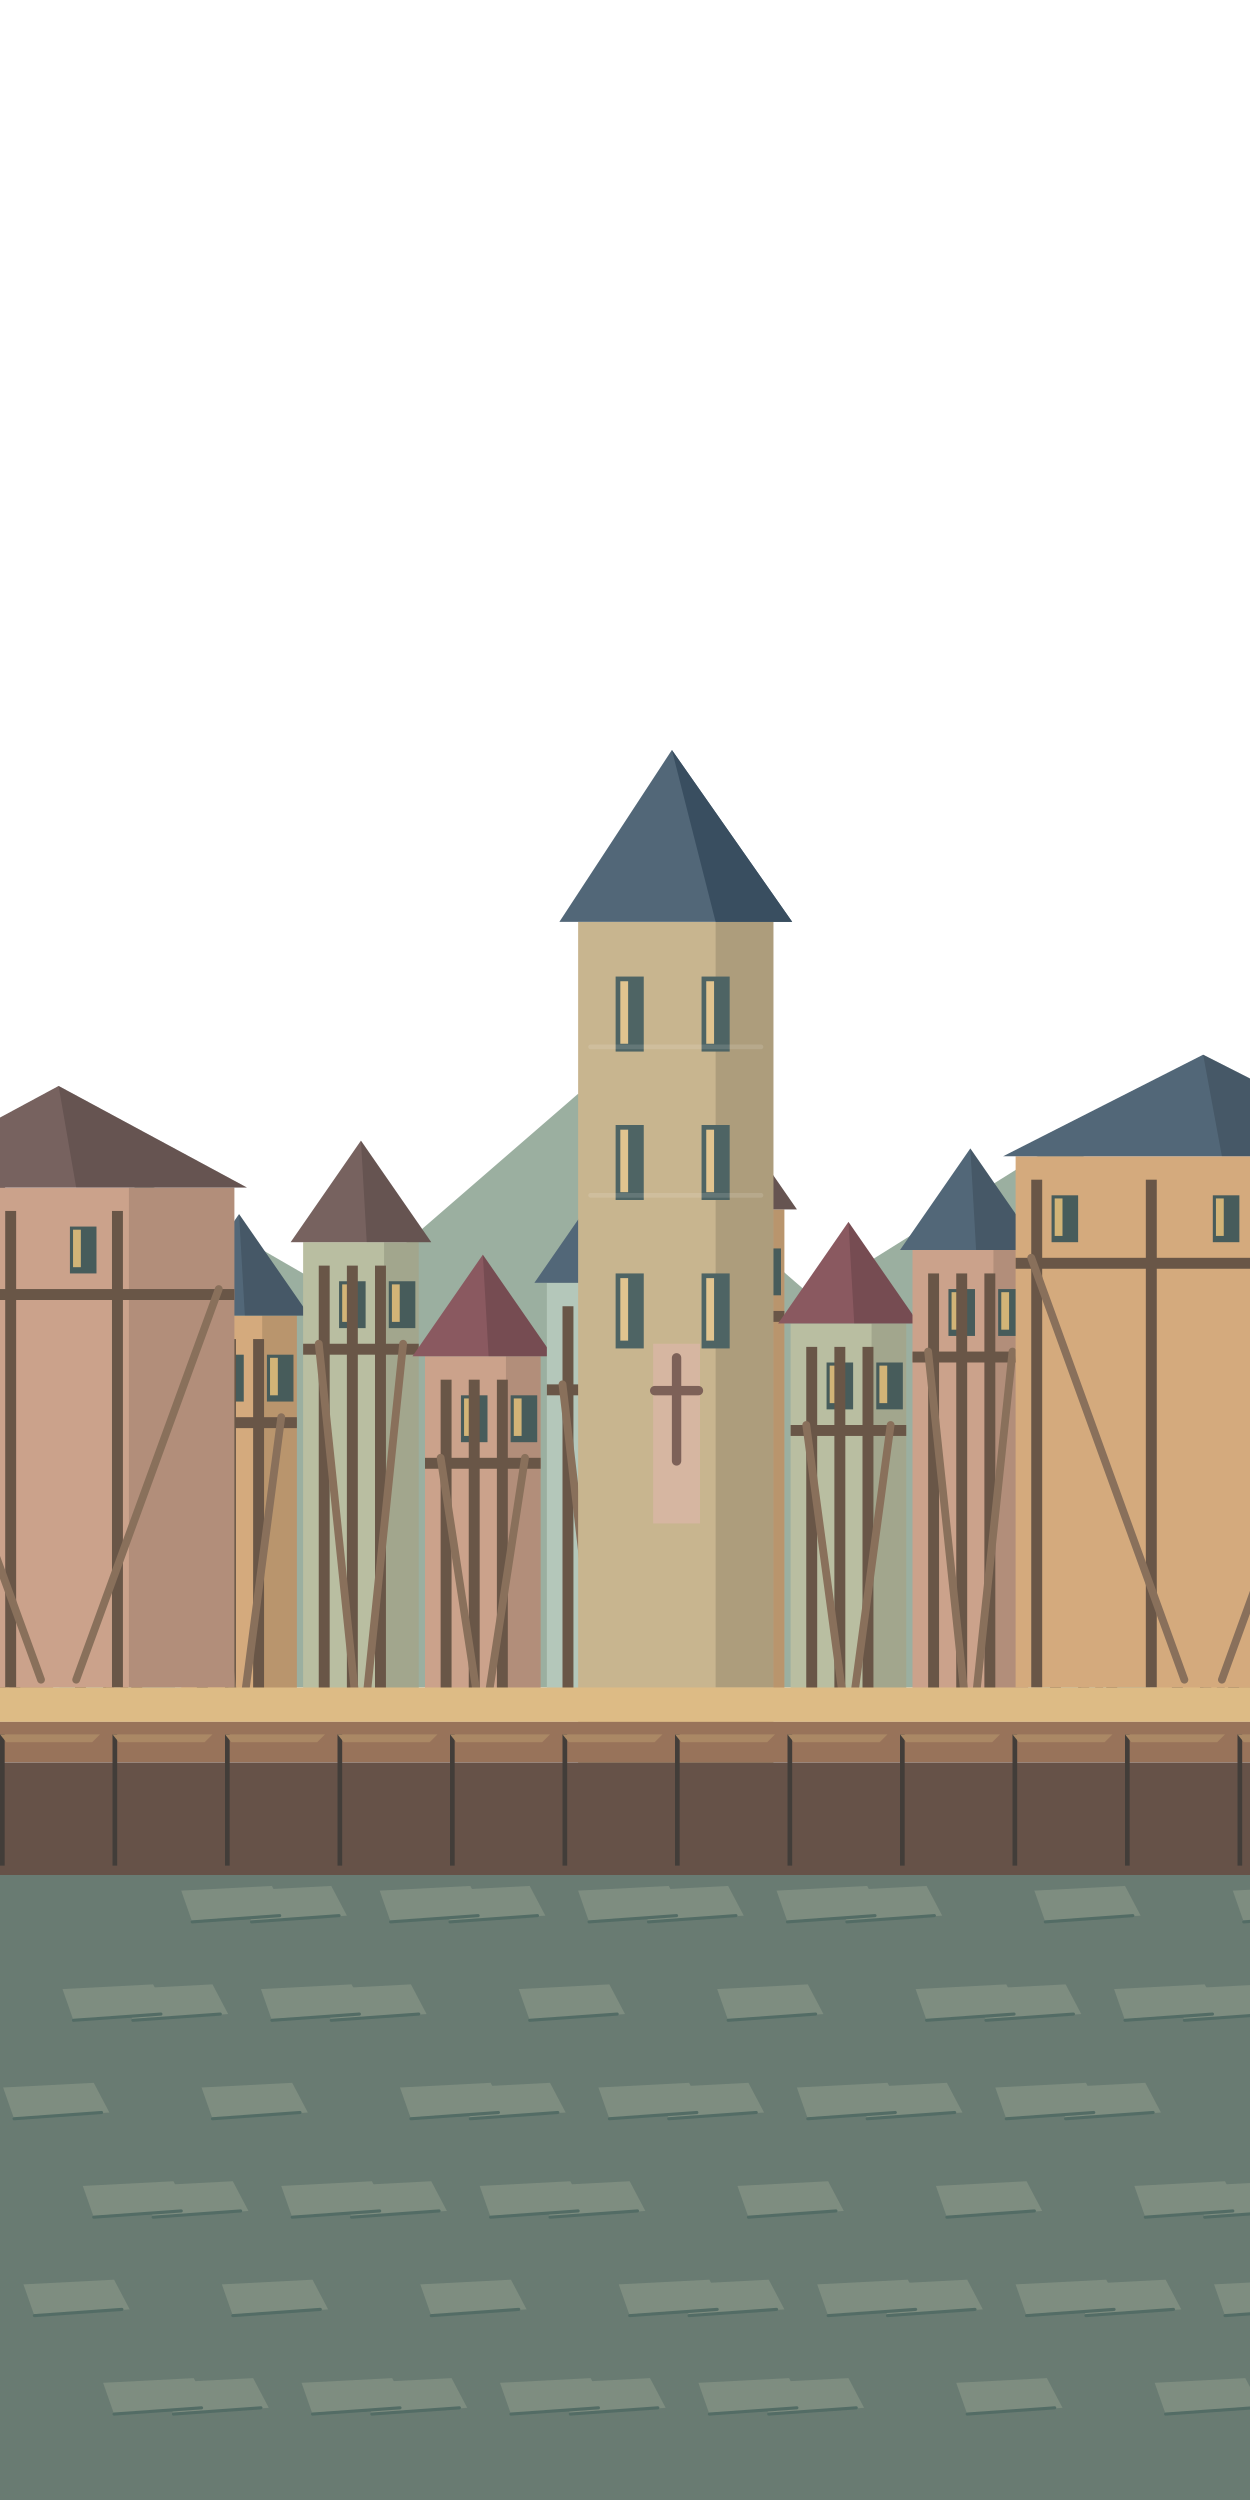
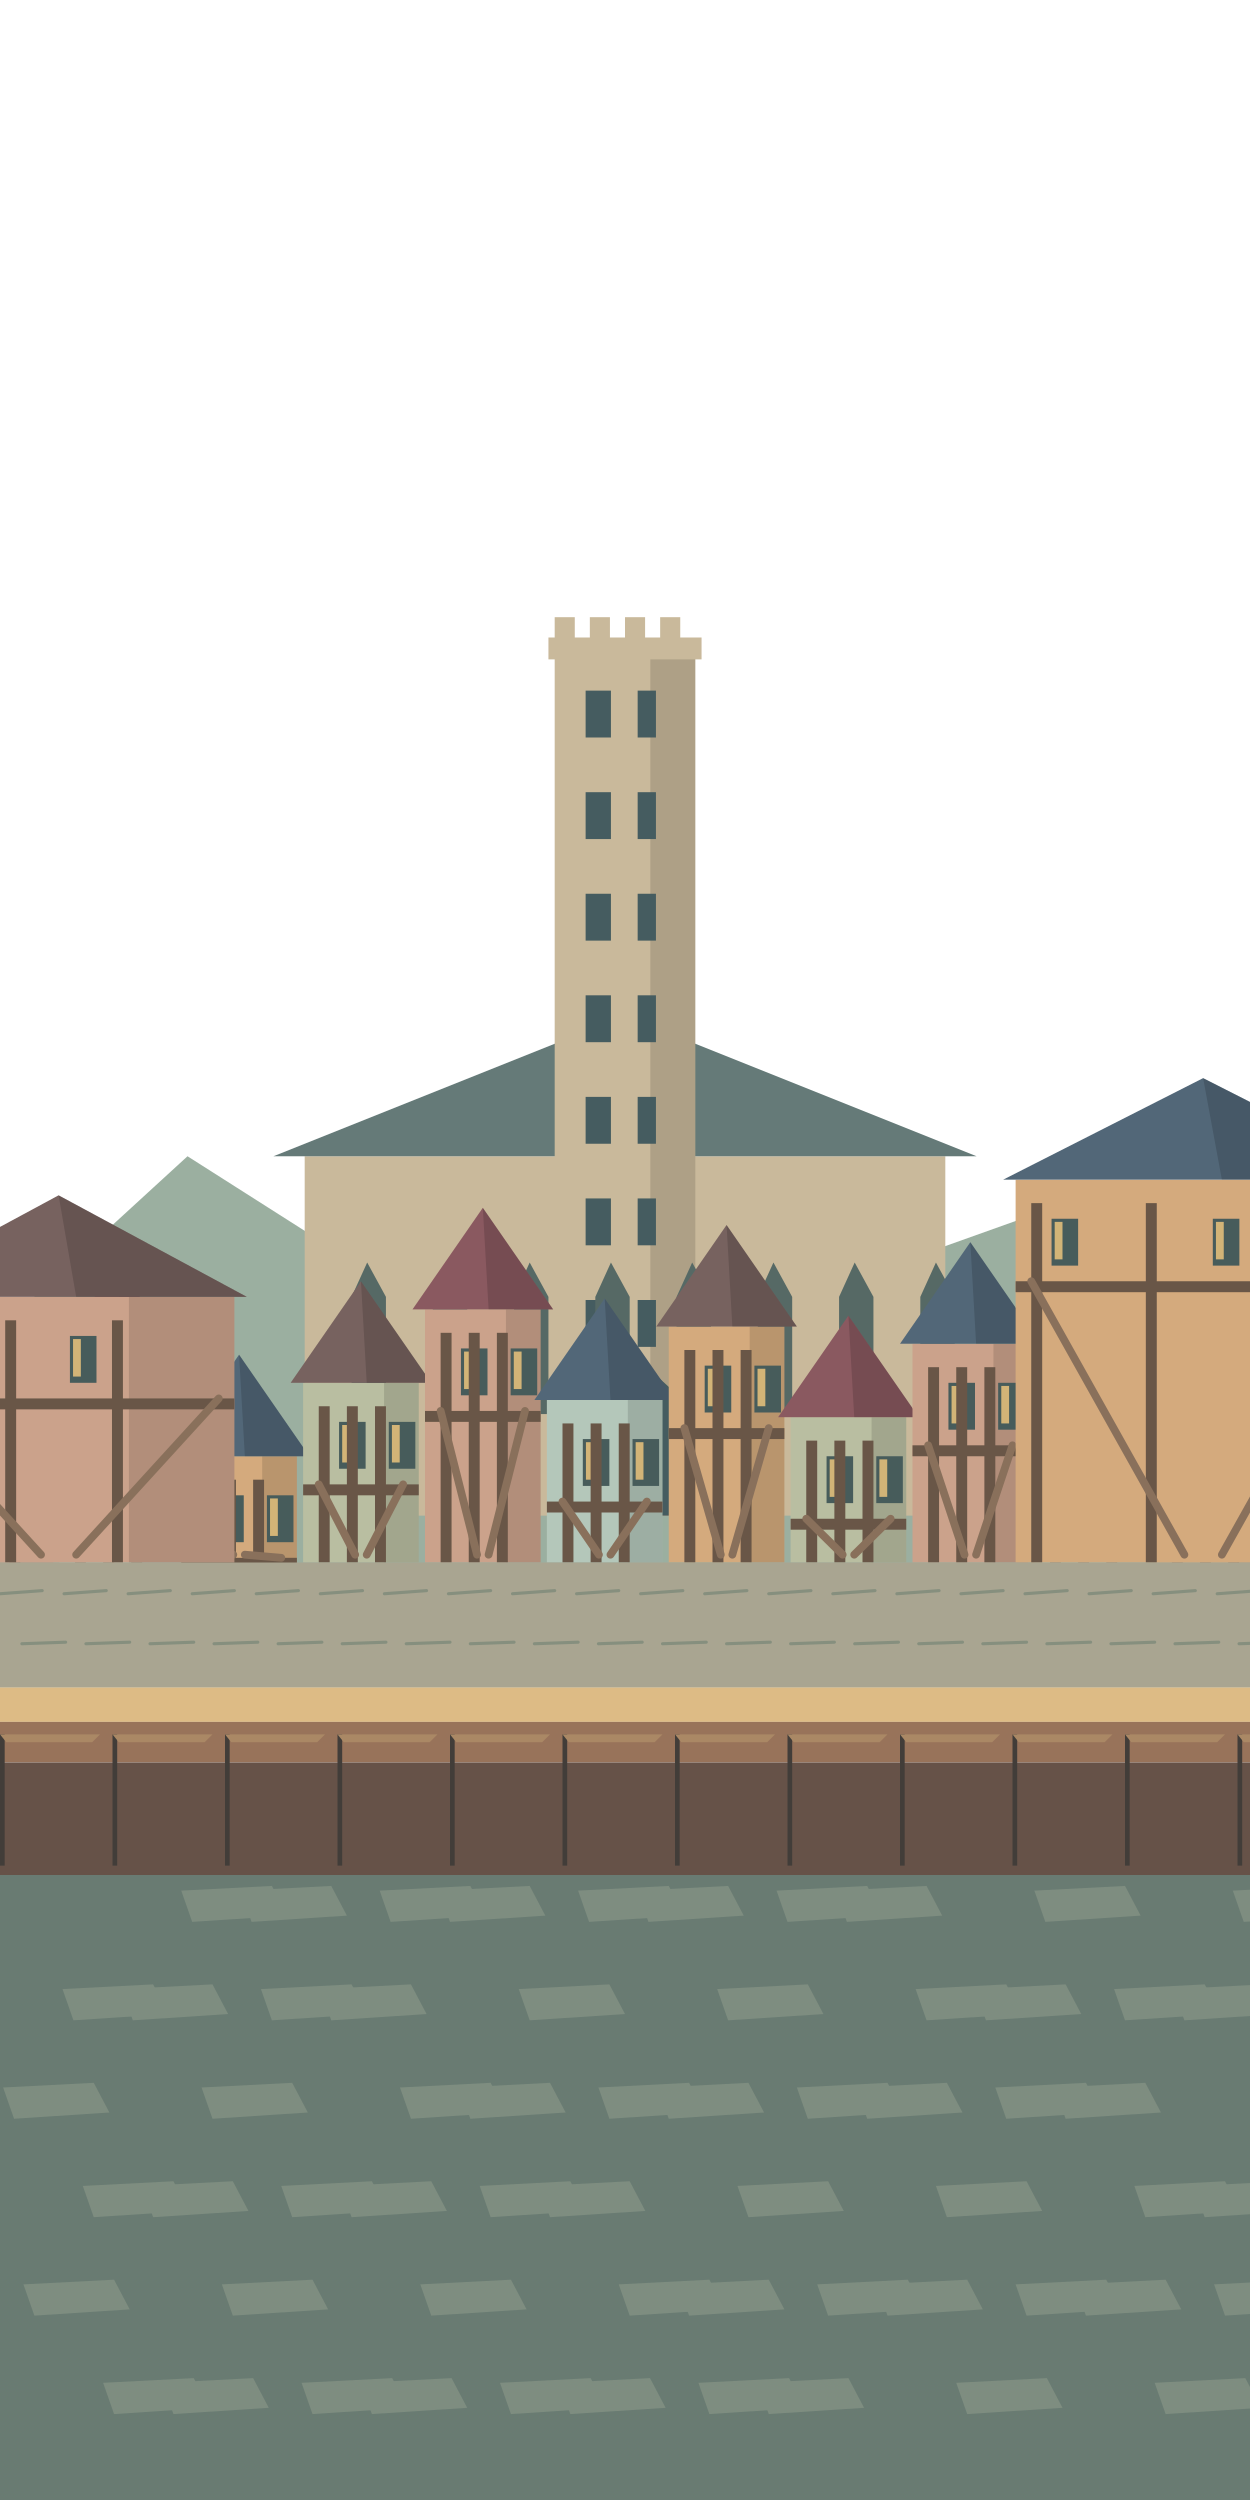
<svg xmlns="http://www.w3.org/2000/svg" width="800" height="1600" viewBox="0 0 800 1600">
-   <polygon points="0,870 90,755 220,830 370,700 520,830 680,730 800,820 800,1080 0,1080" fill="#9bafa0" />
-   <rect x="-40" y="816" width="74" height="274" fill="#cba28b" />
-   <polygon points="11.8,816 34,816 34,1090 11.8,1090" fill="#00000020" />
-   <polygon points="-48,816 -3,751 42,816" fill="#77625f" />
-   <polygon points="-3,751 42,816 0.7,816" fill="#00000025" />
-   <rect x="-30" y="831" width="7" height="259" fill="#695647" />
-   <rect x="-17" y="841" width="17" height="30" fill="#475c5b" />
-   <rect x="-15" y="843" width="5" height="24" fill="#d2b477" />
-   <rect x="-12" y="831" width="7" height="259" fill="#695647" />
-   <rect x="14.82" y="841" width="17" height="30" fill="#475c5b" />
-   <rect x="16.82" y="843" width="5" height="24" fill="#d2b477" />
-   <rect x="6" y="831" width="7" height="259" fill="#695647" />
-   <rect x="-40" y="881" width="74" height="7" fill="#695647" />
-   <path d="M-30 881L-6.7 1085M24 881L0.7 1085" fill="none" stroke="#89705b" stroke-width="5" stroke-linecap="round" stroke-linejoin="round" />
-   <rect x="38" y="889" width="74" height="201" fill="#b4c7ba" />
-   <polygon points="89.8,889 112,889 112,1090 89.8,1090" fill="#00000020" />
-   <polygon points="30,889 75,824 120,889" fill="#8a5960" />
-   <polygon points="75,824 120,889 78.7,889" fill="#00000025" />
-   <rect x="48" y="904" width="7" height="186" fill="#695647" />
-   <rect x="61" y="914" width="17" height="30" fill="#475c5b" />
-   <rect x="63" y="916" width="5" height="24" fill="#d2b477" />
-   <rect x="66" y="904" width="7" height="186" fill="#695647" />
-   <rect x="92.82" y="914" width="17" height="30" fill="#475c5b" />
-   <rect x="94.82" y="916" width="5" height="24" fill="#d2b477" />
-   <rect x="84" y="904" width="7" height="186" fill="#695647" />
-   <rect x="38" y="954" width="74" height="7" fill="#695647" />
-   <path d="M48 954L71.3 1085M102 954L78.7 1085" fill="none" stroke="#89705b" stroke-width="5" stroke-linecap="round" stroke-linejoin="round" />
-   <rect x="116" y="842" width="74" height="248" fill="#d4aa7d" />
-   <polygon points="167.8,842 190,842 190,1090 167.8,1090" fill="#00000020" />
-   <polygon points="108,842 153,777 198,842" fill="#526778" />
-   <polygon points="153,777 198,842 156.7,842" fill="#00000025" />
-   <rect x="126" y="857" width="7" height="233" fill="#695647" />
-   <rect x="139" y="867" width="17" height="30" fill="#475c5b" />
-   <rect x="141" y="869" width="5" height="24" fill="#d2b477" />
-   <rect x="144" y="857" width="7" height="233" fill="#695647" />
-   <rect x="170.82" y="867" width="17" height="30" fill="#475c5b" />
-   <rect x="172.82" y="869" width="5" height="24" fill="#d2b477" />
-   <rect x="162" y="857" width="7" height="233" fill="#695647" />
-   <rect x="116" y="907" width="74" height="7" fill="#695647" />
-   <path d="M126 907L149.3 1085M180 907L156.7 1085" fill="none" stroke="#89705b" stroke-width="5" stroke-linecap="round" stroke-linejoin="round" />
-   <rect x="194" y="795" width="74" height="295" fill="#b9bea1" />
-   <polygon points="245.8,795 268,795 268,1090 245.8,1090" fill="#00000020" />
-   <polygon points="186,795 231,730 276,795" fill="#77625f" />
-   <polygon points="231,730 276,795 234.7,795" fill="#00000025" />
-   <rect x="204" y="810" width="7" height="280" fill="#695647" />
-   <rect x="217" y="820" width="17" height="30" fill="#475c5b" />
-   <rect x="219" y="822" width="5" height="24" fill="#d2b477" />
-   <rect x="222" y="810" width="7" height="280" fill="#695647" />
-   <rect x="248.82" y="820" width="17" height="30" fill="#475c5b" />
-   <rect x="250.82" y="822" width="5" height="24" fill="#d2b477" />
-   <rect x="240" y="810" width="7" height="280" fill="#695647" />
-   <rect x="194" y="860" width="74" height="7" fill="#695647" />
-   <path d="M204 860L227.3 1085M258 860L234.7 1085" fill="none" stroke="#89705b" stroke-width="5" stroke-linecap="round" stroke-linejoin="round" />
-   <rect x="272" y="868" width="74" height="222" fill="#cba28b" />
-   <polygon points="323.8,868 346,868 346,1090 323.8,1090" fill="#00000020" />
-   <polygon points="264,868 309,803 354,868" fill="#8a5960" />
-   <polygon points="309,803 354,868 312.7,868" fill="#00000025" />
-   <rect x="282" y="883" width="7" height="207" fill="#695647" />
-   <rect x="295" y="893" width="17" height="30" fill="#475c5b" />
-   <rect x="297" y="895" width="5" height="24" fill="#d2b477" />
-   <rect x="300" y="883" width="7" height="207" fill="#695647" />
-   <rect x="326.82" y="893" width="17" height="30" fill="#475c5b" />
-   <rect x="328.82" y="895" width="5" height="24" fill="#d2b477" />
-   <rect x="318" y="883" width="7" height="207" fill="#695647" />
-   <rect x="272" y="933" width="74" height="7" fill="#695647" />
-   <path d="M282 933L305.3 1085M336 933L312.7 1085" fill="none" stroke="#89705b" stroke-width="5" stroke-linecap="round" stroke-linejoin="round" />
-   <rect x="350" y="821" width="74" height="269" fill="#b4c7ba" />
-   <polygon points="401.8,821 424,821 424,1090 401.8,1090" fill="#00000020" />
-   <polygon points="342,821 387,756 432,821" fill="#526778" />
-   <polygon points="387,756 432,821 390.7,821" fill="#00000025" />
-   <rect x="360" y="836" width="7" height="254" fill="#695647" />
-   <rect x="373" y="846" width="17" height="30" fill="#475c5b" />
-   <rect x="375" y="848" width="5" height="24" fill="#d2b477" />
-   <rect x="378" y="836" width="7" height="254" fill="#695647" />
-   <rect x="404.82" y="846" width="17" height="30" fill="#475c5b" />
-   <rect x="406.82" y="848" width="5" height="24" fill="#d2b477" />
-   <rect x="396" y="836" width="7" height="254" fill="#695647" />
-   <rect x="350" y="886" width="74" height="7" fill="#695647" />
-   <path d="M360 886L383.3 1085M414 886L390.7 1085" fill="none" stroke="#89705b" stroke-width="5" stroke-linecap="round" stroke-linejoin="round" />
-   <rect x="428" y="774" width="74" height="316" fill="#d4aa7d" />
-   <polygon points="479.8,774 502,774 502,1090 479.8,1090" fill="#00000020" />
-   <polygon points="420,774 465,709 510,774" fill="#77625f" />
-   <polygon points="465,709 510,774 468.7,774" fill="#00000025" />
-   <rect x="438" y="789" width="7" height="301" fill="#695647" />
-   <rect x="451" y="799" width="17" height="30" fill="#475c5b" />
-   <rect x="453" y="801" width="5" height="24" fill="#d2b477" />
-   <rect x="456" y="789" width="7" height="301" fill="#695647" />
-   <rect x="482.82" y="799" width="17" height="30" fill="#475c5b" />
-   <rect x="484.82" y="801" width="5" height="24" fill="#d2b477" />
-   <rect x="474" y="789" width="7" height="301" fill="#695647" />
-   <rect x="428" y="839" width="74" height="7" fill="#695647" />
-   <path d="M438 839L461.3 1085M492 839L468.7 1085" fill="none" stroke="#89705b" stroke-width="5" stroke-linecap="round" stroke-linejoin="round" />
-   <rect x="506" y="847" width="74" height="243" fill="#b9bea1" />
-   <polygon points="557.8,847 580,847 580,1090 557.8,1090" fill="#00000020" />
-   <polygon points="498,847 543,782 588,847" fill="#8a5960" />
-   <polygon points="543,782 588,847 546.7,847" fill="#00000025" />
-   <rect x="516" y="862" width="7" height="228" fill="#695647" />
-   <rect x="529" y="872" width="17" height="30" fill="#475c5b" />
-   <rect x="531" y="874" width="5" height="24" fill="#d2b477" />
-   <rect x="534" y="862" width="7" height="228" fill="#695647" />
-   <rect x="560.82" y="872" width="17" height="30" fill="#475c5b" />
-   <rect x="562.82" y="874" width="5" height="24" fill="#d2b477" />
-   <rect x="552" y="862" width="7" height="228" fill="#695647" />
-   <rect x="506" y="912" width="74" height="7" fill="#695647" />
-   <path d="M516 912L539.3 1085M570 912L546.7 1085" fill="none" stroke="#89705b" stroke-width="5" stroke-linecap="round" stroke-linejoin="round" />
-   <rect x="584" y="800" width="74" height="290" fill="#cba28b" />
-   <polygon points="635.8,800 658,800 658,1090 635.8,1090" fill="#00000020" />
-   <polygon points="576,800 621,735 666,800" fill="#526778" />
-   <polygon points="621,735 666,800 624.7,800" fill="#00000025" />
-   <rect x="594" y="815" width="7" height="275" fill="#695647" />
-   <rect x="607" y="825" width="17" height="30" fill="#475c5b" />
-   <rect x="609" y="827" width="5" height="24" fill="#d2b477" />
-   <rect x="612" y="815" width="7" height="275" fill="#695647" />
-   <rect x="638.82" y="825" width="17" height="30" fill="#475c5b" />
-   <rect x="640.82" y="827" width="5" height="24" fill="#d2b477" />
-   <rect x="630" y="815" width="7" height="275" fill="#695647" />
-   <rect x="584" y="865" width="74" height="7" fill="#695647" />
-   <path d="M594 865L617.3 1085M648 865L624.7 1085" fill="none" stroke="#89705b" stroke-width="5" stroke-linecap="round" stroke-linejoin="round" />
-   <rect x="662" y="873" width="74" height="217" fill="#b4c7ba" />
-   <polygon points="713.8,873 736,873 736,1090 713.8,1090" fill="#00000020" />
-   <polygon points="654,873 699,808 744,873" fill="#77625f" />
-   <polygon points="699,808 744,873 702.7,873" fill="#00000025" />
-   <rect x="672" y="888" width="7" height="202" fill="#695647" />
-   <rect x="685" y="898" width="17" height="30" fill="#475c5b" />
-   <rect x="687" y="900" width="5" height="24" fill="#d2b477" />
-   <rect x="690" y="888" width="7" height="202" fill="#695647" />
-   <rect x="716.82" y="898" width="17" height="30" fill="#475c5b" />
-   <rect x="718.82" y="900" width="5" height="24" fill="#d2b477" />
-   <rect x="708" y="888" width="7" height="202" fill="#695647" />
-   <rect x="662" y="938" width="74" height="7" fill="#695647" />
-   <path d="M672 938L695.3 1085M726 938L702.7 1085" fill="none" stroke="#89705b" stroke-width="5" stroke-linecap="round" stroke-linejoin="round" />
-   <rect x="740" y="826" width="74" height="264" fill="#d4aa7d" />
-   <polygon points="791.8,826 814,826 814,1090 791.8,1090" fill="#00000020" />
-   <polygon points="732,826 777,761 822,826" fill="#8a5960" />
-   <polygon points="777,761 822,826 780.7,826" fill="#00000025" />
-   <rect x="750" y="841" width="7" height="249" fill="#695647" />
-   <rect x="763" y="851" width="17" height="30" fill="#475c5b" />
-   <rect x="765" y="853" width="5" height="24" fill="#d2b477" />
-   <rect x="768" y="841" width="7" height="249" fill="#695647" />
-   <rect x="794.82" y="851" width="17" height="30" fill="#475c5b" />
-   <rect x="796.82" y="853" width="5" height="24" fill="#d2b477" />
-   <rect x="786" y="841" width="7" height="249" fill="#695647" />
-   <rect x="740" y="891" width="74" height="7" fill="#695647" />
-   <path d="M750 891L773.3 1085M804 891L780.7 1085" fill="none" stroke="#89705b" stroke-width="5" stroke-linecap="round" stroke-linejoin="round" />
-   <rect x="818" y="779" width="74" height="311" fill="#b9bea1" />
-   <polygon points="869.8,779 892,779 892,1090 869.8,1090" fill="#00000020" />
-   <polygon points="810,779 855,714 900,779" fill="#526778" />
-   <polygon points="855,714 900,779 858.7,779" fill="#00000025" />
-   <rect x="828" y="794" width="7" height="296" fill="#695647" />
-   <rect x="841" y="804" width="17" height="30" fill="#475c5b" />
-   <rect x="843" y="806" width="5" height="24" fill="#d2b477" />
-   <rect x="846" y="794" width="7" height="296" fill="#695647" />
-   <rect x="872.82" y="804" width="17" height="30" fill="#475c5b" />
-   <rect x="874.82" y="806" width="5" height="24" fill="#d2b477" />
-   <rect x="864" y="794" width="7" height="296" fill="#695647" />
-   <rect x="818" y="844" width="74" height="7" fill="#695647" />
-   <path d="M828 844L851.3 1085M882 844L858.7 1085" fill="none" stroke="#89705b" stroke-width="5" stroke-linecap="round" stroke-linejoin="round" />
-   <rect x="370" y="590" width="125" height="540" fill="#c8b58f" />
-   <polygon points="458,590 495,590 495,1080 458,1080" fill="#00000022" />
-   <polygon points="358,590 430,480 507,590" fill="#526778" />
-   <polygon points="430,480 507,590 458,590" fill="#394e60" />
-   <rect x="394" y="625" width="18" height="48" fill="#4e6464" />
-   <rect x="397" y="628" width="5" height="40" fill="#e1c48f" />
-   <rect x="449" y="625" width="18" height="48" fill="#4e6464" />
-   <rect x="452" y="628" width="5" height="40" fill="#e1c48f" />
-   <rect x="394" y="720" width="18" height="48" fill="#4e6464" />
-   <rect x="397" y="723" width="5" height="40" fill="#e1c48f" />
-   <rect x="449" y="720" width="18" height="48" fill="#4e6464" />
-   <rect x="452" y="723" width="5" height="40" fill="#e1c48f" />
-   <rect x="394" y="815" width="18" height="48" fill="#4e6464" />
-   <rect x="397" y="818" width="5" height="40" fill="#e1c48f" />
-   <rect x="449" y="815" width="18" height="48" fill="#4e6464" />
-   <rect x="452" y="818" width="5" height="40" fill="#e1c48f" />
-   <path d="M378 670L487 670M378 765L487 765" fill="none" stroke="#ffffff20" stroke-width="3" stroke-linecap="round" stroke-linejoin="round" />
-   <rect x="418" y="860" width="30" height="115" fill="#d6b6a1" />
-   <path d="M433 869L433 935M419 890L447 890" fill="none" stroke="#7d6158" stroke-width="6" stroke-linecap="round" stroke-linejoin="round" />
-   <rect x="-75" y="760" width="225" height="320" fill="#cba28b" />
-   <polygon points="82.5,760 150,760 150,1080 82.5,1080" fill="#00000020" />
-   <polygon points="-83,760 37.5,695 158,760" fill="#77625f" />
-   <polygon points="37.5,695 158,760 48.75,760" fill="#00000025" />
-   <rect x="-65" y="775" width="7" height="305" fill="#695647" />
-   <rect x="-52" y="785" width="17" height="30" fill="#475c5b" />
-   <rect x="-50" y="787" width="5" height="24" fill="#d2b477" />
-   <rect x="3.333" y="775" width="7" height="305" fill="#695647" />
-   <rect x="44.75" y="785" width="17" height="30" fill="#475c5b" />
-   <rect x="46.75" y="787" width="5" height="24" fill="#d2b477" />
-   <rect x="71.667" y="775" width="7" height="305" fill="#695647" />
-   <rect x="-75" y="825" width="225" height="7" fill="#695647" />
-   <path d="M-65 825L26.25 1075M140 825L48.75 1075" fill="none" stroke="#89705b" stroke-width="5" stroke-linecap="round" stroke-linejoin="round" />
-   <rect x="650" y="740" width="240" height="340" fill="#d4aa7d" />
-   <polygon points="818,740 890,740 890,1080 818,1080" fill="#00000020" />
-   <polygon points="642,740 770,675 898,740" fill="#526778" />
-   <polygon points="770,675 898,740 782,740" fill="#00000025" />
-   <rect x="660" y="755" width="7" height="325" fill="#695647" />
-   <rect x="673" y="765" width="17" height="30" fill="#475c5b" />
-   <rect x="675" y="767" width="5" height="24" fill="#d2b477" />
-   <rect x="733.333" y="755" width="7" height="325" fill="#695647" />
-   <rect x="776.2" y="765" width="17" height="30" fill="#475c5b" />
-   <rect x="778.2" y="767" width="5" height="24" fill="#d2b477" />
-   <rect x="806.667" y="755" width="7" height="325" fill="#695647" />
-   <rect x="650" y="805" width="240" height="7" fill="#695647" />
-   <path d="M660 805L758 1075M880 805L782 1075" fill="none" stroke="#89705b" stroke-width="5" stroke-linecap="round" stroke-linejoin="round" />
+   <polygon points="0,850 120,740 230,810 400,720 570,810 710,760 800,830 800,1080 0,1080" fill="#9bafa0" />
+   <rect x="195" y="740" width="410" height="230" fill="#c9b99b" />
+   <polygon points="175,740 400,650 625,740" fill="#657a78" />
+   <rect x="355" y="420" width="90" height="550" fill="#c9b99b" />
+   <polygon points="416.2,420 445,420 445,970 416.2,970" fill="#00000022" />
+   <rect x="351" y="408" width="98" height="14" fill="#c9b99b" />
+   <rect x="355" y="395" width="12.857" height="20" fill="#c9b99b" />
+   <rect x="377.5" y="395" width="12.857" height="20" fill="#c9b99b" />
+   <rect x="400" y="395" width="12.857" height="20" fill="#c9b99b" />
+   <rect x="422.5" y="395" width="12.857" height="20" fill="#c9b99b" />
+   <rect x="374.8" y="442" width="16.2" height="30" fill="#455c60" />
+   <rect x="408.1" y="442" width="11.7" height="30" fill="#455c60" />
+   <rect x="374.8" y="507" width="16.2" height="30" fill="#455c60" />
+   <rect x="408.1" y="507" width="11.7" height="30" fill="#455c60" />
+   <rect x="374.8" y="572" width="16.2" height="30" fill="#455c60" />
+   <rect x="408.1" y="572" width="11.7" height="30" fill="#455c60" />
+   <rect x="374.8" y="637" width="16.2" height="30" fill="#455c60" />
+   <rect x="408.1" y="637" width="11.7" height="30" fill="#455c60" />
+   <rect x="374.8" y="702" width="16.2" height="30" fill="#455c60" />
+   <rect x="408.1" y="702" width="11.7" height="30" fill="#455c60" />
+   <rect x="374.8" y="767" width="16.2" height="30" fill="#455c60" />
+   <rect x="408.1" y="767" width="11.7" height="30" fill="#455c60" />
+   <rect x="374.8" y="832" width="16.2" height="30" fill="#455c60" />
+   <rect x="408.1" y="832" width="11.7" height="30" fill="#455c60" />
+   <polygon points="225,830 235,808 247,830 247,905 225,905" fill="#566965" />
+   <polygon points="277,830 287,808 299,830 299,905 277,905" fill="#566965" />
+   <polygon points="329,830 339,808 351,830 351,905 329,905" fill="#566965" />
+   <polygon points="381,830 391,808 403,830 403,905 381,905" fill="#566965" />
+   <polygon points="433,830 443,808 455,830 455,905 433,905" fill="#566965" />
+   <polygon points="485,830 495,808 507,830 507,905 485,905" fill="#566965" />
+   <polygon points="537,830 547,808 559,830 559,905 537,905" fill="#566965" />
+   <polygon points="589,830 599,808 611,830 611,905 589,905" fill="#566965" />
+   <polygon points="365,970 365,894 400,862 435,894 435,970" fill="#455c60" />
+   <rect x="-40" y="921" width="74" height="79" fill="#cba28b" />
+   <polygon points="11.8,921 34,921 34,1000 11.8,1000" fill="#00000020" />
+   <polygon points="-48,921 -3,856 42,921" fill="#77625f" />
+   <polygon points="-3,856 42,921 0.7,921" fill="#00000025" />
+   <rect x="-30" y="936" width="7" height="64" fill="#695647" />
+   <rect x="-17" y="946" width="17" height="30" fill="#475c5b" />
+   <rect x="-15" y="948" width="5" height="24" fill="#d2b477" />
+   <rect x="-12" y="936" width="7" height="64" fill="#695647" />
+   <rect x="14.82" y="946" width="17" height="30" fill="#475c5b" />
+   <rect x="16.82" y="948" width="5" height="24" fill="#d2b477" />
+   <rect x="6" y="936" width="7" height="64" fill="#695647" />
+   <rect x="-40" y="986" width="74" height="7" fill="#695647" />
+   <path d="M-30 986L-6.7 995M24 986L0.7 995" fill="none" stroke="#89705b" stroke-width="5" stroke-linecap="round" stroke-linejoin="round" />
+   <rect x="38" y="874" width="74" height="126" fill="#b4c7ba" />
+   <polygon points="89.8,874 112,874 112,1000 89.8,1000" fill="#00000020" />
+   <polygon points="30,874 75,809 120,874" fill="#8a5960" />
+   <polygon points="75,809 120,874 78.7,874" fill="#00000025" />
+   <rect x="48" y="889" width="7" height="111" fill="#695647" />
+   <rect x="61" y="899" width="17" height="30" fill="#475c5b" />
+   <rect x="63" y="901" width="5" height="24" fill="#d2b477" />
+   <rect x="66" y="889" width="7" height="111" fill="#695647" />
+   <rect x="92.82" y="899" width="17" height="30" fill="#475c5b" />
+   <rect x="94.82" y="901" width="5" height="24" fill="#d2b477" />
+   <rect x="84" y="889" width="7" height="111" fill="#695647" />
+   <rect x="38" y="939" width="74" height="7" fill="#695647" />
+   <path d="M48 939L71.3 995M102 939L78.7 995" fill="none" stroke="#89705b" stroke-width="5" stroke-linecap="round" stroke-linejoin="round" />
+   <rect x="116" y="932" width="74" height="68" fill="#d4aa7d" />
+   <polygon points="167.8,932 190,932 190,1000 167.8,1000" fill="#00000020" />
+   <polygon points="108,932 153,867 198,932" fill="#526778" />
+   <polygon points="153,867 198,932 156.7,932" fill="#00000025" />
+   <rect x="126" y="947" width="7" height="53" fill="#695647" />
+   <rect x="139" y="957" width="17" height="30" fill="#475c5b" />
+   <rect x="141" y="959" width="5" height="24" fill="#d2b477" />
+   <rect x="144" y="947" width="7" height="53" fill="#695647" />
+   <rect x="170.82" y="957" width="17" height="30" fill="#475c5b" />
+   <rect x="172.82" y="959" width="5" height="24" fill="#d2b477" />
+   <rect x="162" y="947" width="7" height="53" fill="#695647" />
+   <rect x="116" y="997" width="74" height="7" fill="#695647" />
+   <path d="M126 997L149.3 995M180 997L156.7 995" fill="none" stroke="#89705b" stroke-width="5" stroke-linecap="round" stroke-linejoin="round" />
+   <rect x="194" y="885" width="74" height="115" fill="#b9bea1" />
+   <polygon points="245.8,885 268,885 268,1000 245.8,1000" fill="#00000020" />
+   <polygon points="186,885 231,820 276,885" fill="#77625f" />
+   <polygon points="231,820 276,885 234.7,885" fill="#00000025" />
+   <rect x="204" y="900" width="7" height="100" fill="#695647" />
+   <rect x="217" y="910" width="17" height="30" fill="#475c5b" />
+   <rect x="219" y="912" width="5" height="24" fill="#d2b477" />
+   <rect x="222" y="900" width="7" height="100" fill="#695647" />
+   <rect x="248.82" y="910" width="17" height="30" fill="#475c5b" />
+   <rect x="250.82" y="912" width="5" height="24" fill="#d2b477" />
+   <rect x="240" y="900" width="7" height="100" fill="#695647" />
+   <rect x="194" y="950" width="74" height="7" fill="#695647" />
+   <path d="M204 950L227.3 995M258 950L234.7 995" fill="none" stroke="#89705b" stroke-width="5" stroke-linecap="round" stroke-linejoin="round" />
+   <rect x="272" y="838" width="74" height="162" fill="#cba28b" />
+   <polygon points="323.8,838 346,838 346,1000 323.8,1000" fill="#00000020" />
+   <polygon points="264,838 309,773 354,838" fill="#8a5960" />
+   <polygon points="309,773 354,838 312.7,838" fill="#00000025" />
+   <rect x="282" y="853" width="7" height="147" fill="#695647" />
+   <rect x="295" y="863" width="17" height="30" fill="#475c5b" />
+   <rect x="297" y="865" width="5" height="24" fill="#d2b477" />
+   <rect x="300" y="853" width="7" height="147" fill="#695647" />
+   <rect x="326.82" y="863" width="17" height="30" fill="#475c5b" />
+   <rect x="328.82" y="865" width="5" height="24" fill="#d2b477" />
+   <rect x="318" y="853" width="7" height="147" fill="#695647" />
+   <rect x="272" y="903" width="74" height="7" fill="#695647" />
+   <path d="M282 903L305.3 995M336 903L312.7 995" fill="none" stroke="#89705b" stroke-width="5" stroke-linecap="round" stroke-linejoin="round" />
+   <rect x="350" y="896" width="74" height="104" fill="#b4c7ba" />
+   <polygon points="401.8,896 424,896 424,1000 401.8,1000" fill="#00000020" />
+   <polygon points="342,896 387,831 432,896" fill="#526778" />
+   <polygon points="387,831 432,896 390.7,896" fill="#00000025" />
+   <rect x="360" y="911" width="7" height="89" fill="#695647" />
+   <rect x="373" y="921" width="17" height="30" fill="#475c5b" />
+   <rect x="375" y="923" width="5" height="24" fill="#d2b477" />
+   <rect x="378" y="911" width="7" height="89" fill="#695647" />
+   <rect x="404.82" y="921" width="17" height="30" fill="#475c5b" />
+   <rect x="406.82" y="923" width="5" height="24" fill="#d2b477" />
+   <rect x="396" y="911" width="7" height="89" fill="#695647" />
+   <rect x="350" y="961" width="74" height="7" fill="#695647" />
+   <path d="M360 961L383.3 995M414 961L390.7 995" fill="none" stroke="#89705b" stroke-width="5" stroke-linecap="round" stroke-linejoin="round" />
+   <rect x="428" y="849" width="74" height="151" fill="#d4aa7d" />
+   <polygon points="479.8,849 502,849 502,1000 479.8,1000" fill="#00000020" />
+   <polygon points="420,849 465,784 510,849" fill="#77625f" />
+   <polygon points="465,784 510,849 468.7,849" fill="#00000025" />
+   <rect x="438" y="864" width="7" height="136" fill="#695647" />
+   <rect x="451" y="874" width="17" height="30" fill="#475c5b" />
+   <rect x="453" y="876" width="5" height="24" fill="#d2b477" />
+   <rect x="456" y="864" width="7" height="136" fill="#695647" />
+   <rect x="482.82" y="874" width="17" height="30" fill="#475c5b" />
+   <rect x="484.82" y="876" width="5" height="24" fill="#d2b477" />
+   <rect x="474" y="864" width="7" height="136" fill="#695647" />
+   <rect x="428" y="914" width="74" height="7" fill="#695647" />
+   <path d="M438 914L461.3 995M492 914L468.7 995" fill="none" stroke="#89705b" stroke-width="5" stroke-linecap="round" stroke-linejoin="round" />
+   <rect x="506" y="907" width="74" height="93" fill="#b9bea1" />
+   <polygon points="557.8,907 580,907 580,1000 557.8,1000" fill="#00000020" />
+   <polygon points="498,907 543,842 588,907" fill="#8a5960" />
+   <polygon points="543,842 588,907 546.7,907" fill="#00000025" />
+   <rect x="516" y="922" width="7" height="78" fill="#695647" />
+   <rect x="529" y="932" width="17" height="30" fill="#475c5b" />
+   <rect x="531" y="934" width="5" height="24" fill="#d2b477" />
+   <rect x="534" y="922" width="7" height="78" fill="#695647" />
+   <rect x="560.82" y="932" width="17" height="30" fill="#475c5b" />
+   <rect x="562.82" y="934" width="5" height="24" fill="#d2b477" />
+   <rect x="552" y="922" width="7" height="78" fill="#695647" />
+   <rect x="506" y="972" width="74" height="7" fill="#695647" />
+   <path d="M516 972L539.3 995M570 972L546.7 995" fill="none" stroke="#89705b" stroke-width="5" stroke-linecap="round" stroke-linejoin="round" />
+   <rect x="584" y="860" width="74" height="140" fill="#cba28b" />
+   <polygon points="635.8,860 658,860 658,1000 635.8,1000" fill="#00000020" />
+   <polygon points="576,860 621,795 666,860" fill="#526778" />
+   <polygon points="621,795 666,860 624.7,860" fill="#00000025" />
+   <rect x="594" y="875" width="7" height="125" fill="#695647" />
+   <rect x="607" y="885" width="17" height="30" fill="#475c5b" />
+   <rect x="609" y="887" width="5" height="24" fill="#d2b477" />
+   <rect x="612" y="875" width="7" height="125" fill="#695647" />
+   <rect x="638.82" y="885" width="17" height="30" fill="#475c5b" />
+   <rect x="640.82" y="887" width="5" height="24" fill="#d2b477" />
+   <rect x="630" y="875" width="7" height="125" fill="#695647" />
+   <rect x="584" y="925" width="74" height="7" fill="#695647" />
+   <path d="M594 925L617.3 995M648 925L624.7 995" fill="none" stroke="#89705b" stroke-width="5" stroke-linecap="round" stroke-linejoin="round" />
+   <rect x="662" y="918" width="74" height="82" fill="#b4c7ba" />
+   <polygon points="713.8,918 736,918 736,1000 713.8,1000" fill="#00000020" />
+   <polygon points="654,918 699,853 744,918" fill="#77625f" />
+   <polygon points="699,853 744,918 702.7,918" fill="#00000025" />
+   <rect x="672" y="933" width="7" height="67" fill="#695647" />
+   <rect x="685" y="943" width="17" height="30" fill="#475c5b" />
+   <rect x="687" y="945" width="5" height="24" fill="#d2b477" />
+   <rect x="690" y="933" width="7" height="67" fill="#695647" />
+   <rect x="716.82" y="943" width="17" height="30" fill="#475c5b" />
+   <rect x="718.82" y="945" width="5" height="24" fill="#d2b477" />
+   <rect x="708" y="933" width="7" height="67" fill="#695647" />
+   <rect x="662" y="983" width="74" height="7" fill="#695647" />
+   <path d="M672 983L695.3 995M726 983L702.7 995" fill="none" stroke="#89705b" stroke-width="5" stroke-linecap="round" stroke-linejoin="round" />
+   <rect x="740" y="871" width="74" height="129" fill="#d4aa7d" />
+   <polygon points="791.8,871 814,871 814,1000 791.8,1000" fill="#00000020" />
+   <polygon points="732,871 777,806 822,871" fill="#8a5960" />
+   <polygon points="777,806 822,871 780.7,871" fill="#00000025" />
+   <rect x="750" y="886" width="7" height="114" fill="#695647" />
+   <rect x="763" y="896" width="17" height="30" fill="#475c5b" />
+   <rect x="765" y="898" width="5" height="24" fill="#d2b477" />
+   <rect x="768" y="886" width="7" height="114" fill="#695647" />
+   <rect x="794.82" y="896" width="17" height="30" fill="#475c5b" />
+   <rect x="796.82" y="898" width="5" height="24" fill="#d2b477" />
+   <rect x="786" y="886" width="7" height="114" fill="#695647" />
+   <rect x="740" y="936" width="74" height="7" fill="#695647" />
+   <path d="M750 936L773.3 995M804 936L780.7 995" fill="none" stroke="#89705b" stroke-width="5" stroke-linecap="round" stroke-linejoin="round" />
+   <rect x="818" y="929" width="74" height="71" fill="#b9bea1" />
+   <polygon points="869.8,929 892,929 892,1000 869.8,1000" fill="#00000020" />
+   <polygon points="810,929 855,864 900,929" fill="#526778" />
+   <polygon points="855,864 900,929 858.7,929" fill="#00000025" />
+   <rect x="828" y="944" width="7" height="56" fill="#695647" />
+   <rect x="841" y="954" width="17" height="30" fill="#475c5b" />
+   <rect x="843" y="956" width="5" height="24" fill="#d2b477" />
+   <rect x="846" y="944" width="7" height="56" fill="#695647" />
+   <rect x="872.82" y="954" width="17" height="30" fill="#475c5b" />
+   <rect x="874.82" y="956" width="5" height="24" fill="#d2b477" />
+   <rect x="864" y="944" width="7" height="56" fill="#695647" />
+   <rect x="818" y="994" width="74" height="7" fill="#695647" />
+   <path d="M828 994L851.3 995M882 994L858.7 995" fill="none" stroke="#89705b" stroke-width="5" stroke-linecap="round" stroke-linejoin="round" />
+   <rect x="-75" y="830" width="225" height="170" fill="#cba28b" />
+   <polygon points="82.5,830 150,830 150,1000 82.5,1000" fill="#00000020" />
+   <polygon points="-83,830 37.5,765 158,830" fill="#77625f" />
+   <polygon points="37.5,765 158,830 48.75,830" fill="#00000025" />
+   <rect x="-65" y="845" width="7" height="155" fill="#695647" />
+   <rect x="-52" y="855" width="17" height="30" fill="#475c5b" />
+   <rect x="-50" y="857" width="5" height="24" fill="#d2b477" />
+   <rect x="3.333" y="845" width="7" height="155" fill="#695647" />
+   <rect x="44.75" y="855" width="17" height="30" fill="#475c5b" />
+   <rect x="46.75" y="857" width="5" height="24" fill="#d2b477" />
+   <rect x="71.667" y="845" width="7" height="155" fill="#695647" />
+   <rect x="-75" y="895" width="225" height="7" fill="#695647" />
+   <path d="M-65 895L26.25 995M140 895L48.75 995" fill="none" stroke="#89705b" stroke-width="5" stroke-linecap="round" stroke-linejoin="round" />
+   <rect x="650" y="755" width="240" height="245" fill="#d4aa7d" />
+   <polygon points="818,755 890,755 890,1000 818,1000" fill="#00000020" />
+   <polygon points="642,755 770,690 898,755" fill="#526778" />
+   <polygon points="770,690 898,755 782,755" fill="#00000025" />
+   <rect x="660" y="770" width="7" height="230" fill="#695647" />
+   <rect x="673" y="780" width="17" height="30" fill="#475c5b" />
+   <rect x="675" y="782" width="5" height="24" fill="#d2b477" />
+   <rect x="733.333" y="770" width="7" height="230" fill="#695647" />
+   <rect x="776.2" y="780" width="17" height="30" fill="#475c5b" />
+   <rect x="778.2" y="782" width="5" height="24" fill="#d2b477" />
+   <rect x="806.667" y="770" width="7" height="230" fill="#695647" />
+   <rect x="650" y="820" width="240" height="7" fill="#695647" />
+   <path d="M660 820L758 995M880 820L782 995" fill="none" stroke="#89705b" stroke-width="5" stroke-linecap="round" stroke-linejoin="round" />
+   <rect x="0" y="1000" width="800" height="80" fill="#a9a591" />
+   <path d="M0 1020l27 -2 M14 1052l28 -1" fill="none" stroke="#868f7e" stroke-width="2" stroke-linecap="round" stroke-linejoin="round" />
+   <path d="M41 1020l27 -2 M55 1052l28 -1" fill="none" stroke="#868f7e" stroke-width="2" stroke-linecap="round" stroke-linejoin="round" />
+   <path d="M82 1020l27 -2 M96 1052l28 -1" fill="none" stroke="#868f7e" stroke-width="2" stroke-linecap="round" stroke-linejoin="round" />
+   <path d="M123 1020l27 -2 M137 1052l28 -1" fill="none" stroke="#868f7e" stroke-width="2" stroke-linecap="round" stroke-linejoin="round" />
+   <path d="M164 1020l27 -2 M178 1052l28 -1" fill="none" stroke="#868f7e" stroke-width="2" stroke-linecap="round" stroke-linejoin="round" />
+   <path d="M205 1020l27 -2 M219 1052l28 -1" fill="none" stroke="#868f7e" stroke-width="2" stroke-linecap="round" stroke-linejoin="round" />
+   <path d="M246 1020l27 -2 M260 1052l28 -1" fill="none" stroke="#868f7e" stroke-width="2" stroke-linecap="round" stroke-linejoin="round" />
+   <path d="M287 1020l27 -2 M301 1052l28 -1" fill="none" stroke="#868f7e" stroke-width="2" stroke-linecap="round" stroke-linejoin="round" />
+   <path d="M328 1020l27 -2 M342 1052l28 -1" fill="none" stroke="#868f7e" stroke-width="2" stroke-linecap="round" stroke-linejoin="round" />
+   <path d="M369 1020l27 -2 M383 1052l28 -1" fill="none" stroke="#868f7e" stroke-width="2" stroke-linecap="round" stroke-linejoin="round" />
+   <path d="M410 1020l27 -2 M424 1052l28 -1" fill="none" stroke="#868f7e" stroke-width="2" stroke-linecap="round" stroke-linejoin="round" />
+   <path d="M451 1020l27 -2 M465 1052l28 -1" fill="none" stroke="#868f7e" stroke-width="2" stroke-linecap="round" stroke-linejoin="round" />
+   <path d="M492 1020l27 -2 M506 1052l28 -1" fill="none" stroke="#868f7e" stroke-width="2" stroke-linecap="round" stroke-linejoin="round" />
+   <path d="M533 1020l27 -2 M547 1052l28 -1" fill="none" stroke="#868f7e" stroke-width="2" stroke-linecap="round" stroke-linejoin="round" />
+   <path d="M574 1020l27 -2 M588 1052l28 -1" fill="none" stroke="#868f7e" stroke-width="2" stroke-linecap="round" stroke-linejoin="round" />
+   <path d="M615 1020l27 -2 M629 1052l28 -1" fill="none" stroke="#868f7e" stroke-width="2" stroke-linecap="round" stroke-linejoin="round" />
+   <path d="M656 1020l27 -2 M670 1052l28 -1" fill="none" stroke="#868f7e" stroke-width="2" stroke-linecap="round" stroke-linejoin="round" />
+   <path d="M697 1020l27 -2 M711 1052l28 -1" fill="none" stroke="#868f7e" stroke-width="2" stroke-linecap="round" stroke-linejoin="round" />
+   <path d="M738 1020l27 -2 M752 1052l28 -1" fill="none" stroke="#868f7e" stroke-width="2" stroke-linecap="round" stroke-linejoin="round" />
+   <path d="M779 1020l27 -2 M793 1052l28 -1" fill="none" stroke="#868f7e" stroke-width="2" stroke-linecap="round" stroke-linejoin="round" />
+   <path d="M820 1020l27 -2 M834 1052l28 -1" fill="none" stroke="#868f7e" stroke-width="2" stroke-linecap="round" stroke-linejoin="round" />
+   <path d="M861 1020l27 -2 M875 1052l28 -1" fill="none" stroke="#868f7e" stroke-width="2" stroke-linecap="round" stroke-linejoin="round" />
  <rect x="0" y="1080" width="800" height="22" fill="#ddbb85" />
  <rect x="0" y="1102" width="800" height="26" fill="#98735a" />
  <rect x="0" y="1128" width="800" height="72" fill="#665248" />
  <rect x="0" y="1110" width="3" height="84" fill="#423d39" />
  <polygon points="0,1110 64,1110 59,1115 4,1115" fill="#aa8865" />
  <rect x="72" y="1110" width="3" height="84" fill="#423d39" />
  <polygon points="72,1110 136,1110 131,1115 76,1115" fill="#aa8865" />
  <rect x="144" y="1110" width="3" height="84" fill="#423d39" />
  <polygon points="144,1110 208,1110 203,1115 148,1115" fill="#aa8865" />
  <rect x="216" y="1110" width="3" height="84" fill="#423d39" />
  <polygon points="216,1110 280,1110 275,1115 220,1115" fill="#aa8865" />
  <rect x="288" y="1110" width="3" height="84" fill="#423d39" />
  <polygon points="288,1110 352,1110 347,1115 292,1115" fill="#aa8865" />
  <rect x="360" y="1110" width="3" height="84" fill="#423d39" />
  <polygon points="360,1110 424,1110 419,1115 364,1115" fill="#aa8865" />
  <rect x="432" y="1110" width="3" height="84" fill="#423d39" />
  <polygon points="432,1110 496,1110 491,1115 436,1115" fill="#aa8865" />
  <rect x="504" y="1110" width="3" height="84" fill="#423d39" />
  <polygon points="504,1110 568,1110 563,1115 508,1115" fill="#aa8865" />
  <rect x="576" y="1110" width="3" height="84" fill="#423d39" />
  <polygon points="576,1110 640,1110 635,1115 580,1115" fill="#aa8865" />
  <rect x="648" y="1110" width="3" height="84" fill="#423d39" />
  <polygon points="648,1110 712,1110 707,1115 652,1115" fill="#aa8865" />
  <rect x="720" y="1110" width="3" height="84" fill="#423d39" />
  <polygon points="720,1110 784,1110 779,1115 724,1115" fill="#aa8865" />
  <rect x="792" y="1110" width="3" height="84" fill="#423d39" />
  <polygon points="792,1110 856,1110 851,1115 796,1115" fill="#aa8865" />
  <rect x="0" y="1200" width="800" height="400" fill="#697b72" />
  <polygon points="154,1210 212,1207 222,1226 161,1230" fill="#7e8d80" />
-   <path d="M161 1230L217 1226" fill="none" stroke="#536c65" stroke-width="2" stroke-linecap="round" stroke-linejoin="round" />
  <polygon points="281,1210 339,1207 349,1226 288,1230" fill="#7e8d80" />
-   <path d="M288 1230L344 1226" fill="none" stroke="#536c65" stroke-width="2" stroke-linecap="round" stroke-linejoin="round" />
  <polygon points="408,1210 466,1207 476,1226 415,1230" fill="#7e8d80" />
-   <path d="M415 1230L471 1226" fill="none" stroke="#536c65" stroke-width="2" stroke-linecap="round" stroke-linejoin="round" />
  <polygon points="535,1210 593,1207 603,1226 542,1230" fill="#7e8d80" />
-   <path d="M542 1230L598 1226" fill="none" stroke="#536c65" stroke-width="2" stroke-linecap="round" stroke-linejoin="round" />
  <polygon points="662,1210 720,1207 730,1226 669,1230" fill="#7e8d80" />
-   <path d="M669 1230L725 1226" fill="none" stroke="#536c65" stroke-width="2" stroke-linecap="round" stroke-linejoin="round" />
  <polygon points="789,1210 847,1207 857,1226 796,1230" fill="#7e8d80" />
-   <path d="M796 1230L852 1226" fill="none" stroke="#536c65" stroke-width="2" stroke-linecap="round" stroke-linejoin="round" />
  <polygon points="116,1210 174,1207 184,1226 123,1230" fill="#7e8d80" />
-   <path d="M123 1230L179 1226" fill="none" stroke="#536c65" stroke-width="2" stroke-linecap="round" stroke-linejoin="round" />
  <polygon points="243,1210 301,1207 311,1226 250,1230" fill="#7e8d80" />
-   <path d="M250 1230L306 1226" fill="none" stroke="#536c65" stroke-width="2" stroke-linecap="round" stroke-linejoin="round" />
  <polygon points="370,1210 428,1207 438,1226 377,1230" fill="#7e8d80" />
-   <path d="M377 1230L433 1226" fill="none" stroke="#536c65" stroke-width="2" stroke-linecap="round" stroke-linejoin="round" />
  <polygon points="497,1210 555,1207 565,1226 504,1230" fill="#7e8d80" />
-   <path d="M504 1230L560 1226" fill="none" stroke="#536c65" stroke-width="2" stroke-linecap="round" stroke-linejoin="round" />
  <polygon points="624,1273 682,1270 692,1289 631,1293" fill="#7e8d80" />
-   <path d="M631 1293L687 1289" fill="none" stroke="#536c65" stroke-width="2" stroke-linecap="round" stroke-linejoin="round" />
  <polygon points="751,1273 809,1270 819,1289 758,1293" fill="#7e8d80" />
-   <path d="M758 1293L814 1289" fill="none" stroke="#536c65" stroke-width="2" stroke-linecap="round" stroke-linejoin="round" />
  <polygon points="78,1273 136,1270 146,1289 85,1293" fill="#7e8d80" />
-   <path d="M85 1293L141 1289" fill="none" stroke="#536c65" stroke-width="2" stroke-linecap="round" stroke-linejoin="round" />
  <polygon points="205,1273 263,1270 273,1289 212,1293" fill="#7e8d80" />
-   <path d="M212 1293L268 1289" fill="none" stroke="#536c65" stroke-width="2" stroke-linecap="round" stroke-linejoin="round" />
  <polygon points="332,1273 390,1270 400,1289 339,1293" fill="#7e8d80" />
-   <path d="M339 1293L395 1289" fill="none" stroke="#536c65" stroke-width="2" stroke-linecap="round" stroke-linejoin="round" />
  <polygon points="459,1273 517,1270 527,1289 466,1293" fill="#7e8d80" />
-   <path d="M466 1293L522 1289" fill="none" stroke="#536c65" stroke-width="2" stroke-linecap="round" stroke-linejoin="round" />
  <polygon points="586,1273 644,1270 654,1289 593,1293" fill="#7e8d80" />
-   <path d="M593 1293L649 1289" fill="none" stroke="#536c65" stroke-width="2" stroke-linecap="round" stroke-linejoin="round" />
  <polygon points="713,1273 771,1270 781,1289 720,1293" fill="#7e8d80" />
-   <path d="M720 1293L776 1289" fill="none" stroke="#536c65" stroke-width="2" stroke-linecap="round" stroke-linejoin="round" />
  <polygon points="40,1273 98,1270 108,1289 47,1293" fill="#7e8d80" />
-   <path d="M47 1293L103 1289" fill="none" stroke="#536c65" stroke-width="2" stroke-linecap="round" stroke-linejoin="round" />
  <polygon points="167,1273 225,1270 235,1289 174,1293" fill="#7e8d80" />
-   <path d="M174 1293L230 1289" fill="none" stroke="#536c65" stroke-width="2" stroke-linecap="round" stroke-linejoin="round" />
  <polygon points="294,1336 352,1333 362,1352 301,1356" fill="#7e8d80" />
-   <path d="M301 1356L357 1352" fill="none" stroke="#536c65" stroke-width="2" stroke-linecap="round" stroke-linejoin="round" />
  <polygon points="421,1336 479,1333 489,1352 428,1356" fill="#7e8d80" />
-   <path d="M428 1356L484 1352" fill="none" stroke="#536c65" stroke-width="2" stroke-linecap="round" stroke-linejoin="round" />
  <polygon points="548,1336 606,1333 616,1352 555,1356" fill="#7e8d80" />
-   <path d="M555 1356L611 1352" fill="none" stroke="#536c65" stroke-width="2" stroke-linecap="round" stroke-linejoin="round" />
  <polygon points="675,1336 733,1333 743,1352 682,1356" fill="#7e8d80" />
-   <path d="M682 1356L738 1352" fill="none" stroke="#536c65" stroke-width="2" stroke-linecap="round" stroke-linejoin="round" />
  <polygon points="2,1336 60,1333 70,1352 9,1356" fill="#7e8d80" />
-   <path d="M9 1356L65 1352" fill="none" stroke="#536c65" stroke-width="2" stroke-linecap="round" stroke-linejoin="round" />
  <polygon points="129,1336 187,1333 197,1352 136,1356" fill="#7e8d80" />
-   <path d="M136 1356L192 1352" fill="none" stroke="#536c65" stroke-width="2" stroke-linecap="round" stroke-linejoin="round" />
  <polygon points="256,1336 314,1333 324,1352 263,1356" fill="#7e8d80" />
-   <path d="M263 1356L319 1352" fill="none" stroke="#536c65" stroke-width="2" stroke-linecap="round" stroke-linejoin="round" />
  <polygon points="383,1336 441,1333 451,1352 390,1356" fill="#7e8d80" />
-   <path d="M390 1356L446 1352" fill="none" stroke="#536c65" stroke-width="2" stroke-linecap="round" stroke-linejoin="round" />
  <polygon points="510,1336 568,1333 578,1352 517,1356" fill="#7e8d80" />
-   <path d="M517 1356L573 1352" fill="none" stroke="#536c65" stroke-width="2" stroke-linecap="round" stroke-linejoin="round" />
  <polygon points="637,1336 695,1333 705,1352 644,1356" fill="#7e8d80" />
-   <path d="M644 1356L700 1352" fill="none" stroke="#536c65" stroke-width="2" stroke-linecap="round" stroke-linejoin="round" />
  <polygon points="764,1399 822,1396 832,1415 771,1419" fill="#7e8d80" />
-   <path d="M771 1419L827 1415" fill="none" stroke="#536c65" stroke-width="2" stroke-linecap="round" stroke-linejoin="round" />
  <polygon points="91,1399 149,1396 159,1415 98,1419" fill="#7e8d80" />
-   <path d="M98 1419L154 1415" fill="none" stroke="#536c65" stroke-width="2" stroke-linecap="round" stroke-linejoin="round" />
  <polygon points="218,1399 276,1396 286,1415 225,1419" fill="#7e8d80" />
-   <path d="M225 1419L281 1415" fill="none" stroke="#536c65" stroke-width="2" stroke-linecap="round" stroke-linejoin="round" />
  <polygon points="345,1399 403,1396 413,1415 352,1419" fill="#7e8d80" />
-   <path d="M352 1419L408 1415" fill="none" stroke="#536c65" stroke-width="2" stroke-linecap="round" stroke-linejoin="round" />
  <polygon points="472,1399 530,1396 540,1415 479,1419" fill="#7e8d80" />
-   <path d="M479 1419L535 1415" fill="none" stroke="#536c65" stroke-width="2" stroke-linecap="round" stroke-linejoin="round" />
  <polygon points="599,1399 657,1396 667,1415 606,1419" fill="#7e8d80" />
-   <path d="M606 1419L662 1415" fill="none" stroke="#536c65" stroke-width="2" stroke-linecap="round" stroke-linejoin="round" />
  <polygon points="726,1399 784,1396 794,1415 733,1419" fill="#7e8d80" />
-   <path d="M733 1419L789 1415" fill="none" stroke="#536c65" stroke-width="2" stroke-linecap="round" stroke-linejoin="round" />
  <polygon points="53,1399 111,1396 121,1415 60,1419" fill="#7e8d80" />
-   <path d="M60 1419L116 1415" fill="none" stroke="#536c65" stroke-width="2" stroke-linecap="round" stroke-linejoin="round" />
  <polygon points="180,1399 238,1396 248,1415 187,1419" fill="#7e8d80" />
-   <path d="M187 1419L243 1415" fill="none" stroke="#536c65" stroke-width="2" stroke-linecap="round" stroke-linejoin="round" />
  <polygon points="307,1399 365,1396 375,1415 314,1419" fill="#7e8d80" />
-   <path d="M314 1419L370 1415" fill="none" stroke="#536c65" stroke-width="2" stroke-linecap="round" stroke-linejoin="round" />
  <polygon points="434,1462 492,1459 502,1478 441,1482" fill="#7e8d80" />
-   <path d="M441 1482L497 1478" fill="none" stroke="#536c65" stroke-width="2" stroke-linecap="round" stroke-linejoin="round" />
  <polygon points="561,1462 619,1459 629,1478 568,1482" fill="#7e8d80" />
-   <path d="M568 1482L624 1478" fill="none" stroke="#536c65" stroke-width="2" stroke-linecap="round" stroke-linejoin="round" />
  <polygon points="688,1462 746,1459 756,1478 695,1482" fill="#7e8d80" />
-   <path d="M695 1482L751 1478" fill="none" stroke="#536c65" stroke-width="2" stroke-linecap="round" stroke-linejoin="round" />
  <polygon points="15,1462 73,1459 83,1478 22,1482" fill="#7e8d80" />
-   <path d="M22 1482L78 1478" fill="none" stroke="#536c65" stroke-width="2" stroke-linecap="round" stroke-linejoin="round" />
  <polygon points="142,1462 200,1459 210,1478 149,1482" fill="#7e8d80" />
-   <path d="M149 1482L205 1478" fill="none" stroke="#536c65" stroke-width="2" stroke-linecap="round" stroke-linejoin="round" />
  <polygon points="269,1462 327,1459 337,1478 276,1482" fill="#7e8d80" />
-   <path d="M276 1482L332 1478" fill="none" stroke="#536c65" stroke-width="2" stroke-linecap="round" stroke-linejoin="round" />
  <polygon points="396,1462 454,1459 464,1478 403,1482" fill="#7e8d80" />
-   <path d="M403 1482L459 1478" fill="none" stroke="#536c65" stroke-width="2" stroke-linecap="round" stroke-linejoin="round" />
  <polygon points="523,1462 581,1459 591,1478 530,1482" fill="#7e8d80" />
-   <path d="M530 1482L586 1478" fill="none" stroke="#536c65" stroke-width="2" stroke-linecap="round" stroke-linejoin="round" />
  <polygon points="650,1462 708,1459 718,1478 657,1482" fill="#7e8d80" />
-   <path d="M657 1482L713 1478" fill="none" stroke="#536c65" stroke-width="2" stroke-linecap="round" stroke-linejoin="round" />
  <polygon points="777,1462 835,1459 845,1478 784,1482" fill="#7e8d80" />
-   <path d="M784 1482L840 1478" fill="none" stroke="#536c65" stroke-width="2" stroke-linecap="round" stroke-linejoin="round" />
  <polygon points="104,1525 162,1522 172,1541 111,1545" fill="#7e8d80" />
-   <path d="M111 1545L167 1541" fill="none" stroke="#536c65" stroke-width="2" stroke-linecap="round" stroke-linejoin="round" />
  <polygon points="231,1525 289,1522 299,1541 238,1545" fill="#7e8d80" />
-   <path d="M238 1545L294 1541" fill="none" stroke="#536c65" stroke-width="2" stroke-linecap="round" stroke-linejoin="round" />
  <polygon points="358,1525 416,1522 426,1541 365,1545" fill="#7e8d80" />
-   <path d="M365 1545L421 1541" fill="none" stroke="#536c65" stroke-width="2" stroke-linecap="round" stroke-linejoin="round" />
  <polygon points="485,1525 543,1522 553,1541 492,1545" fill="#7e8d80" />
-   <path d="M492 1545L548 1541" fill="none" stroke="#536c65" stroke-width="2" stroke-linecap="round" stroke-linejoin="round" />
  <polygon points="612,1525 670,1522 680,1541 619,1545" fill="#7e8d80" />
-   <path d="M619 1545L675 1541" fill="none" stroke="#536c65" stroke-width="2" stroke-linecap="round" stroke-linejoin="round" />
  <polygon points="739,1525 797,1522 807,1541 746,1545" fill="#7e8d80" />
-   <path d="M746 1545L802 1541" fill="none" stroke="#536c65" stroke-width="2" stroke-linecap="round" stroke-linejoin="round" />
  <polygon points="66,1525 124,1522 134,1541 73,1545" fill="#7e8d80" />
-   <path d="M73 1545L129 1541" fill="none" stroke="#536c65" stroke-width="2" stroke-linecap="round" stroke-linejoin="round" />
  <polygon points="193,1525 251,1522 261,1541 200,1545" fill="#7e8d80" />
-   <path d="M200 1545L256 1541" fill="none" stroke="#536c65" stroke-width="2" stroke-linecap="round" stroke-linejoin="round" />
  <polygon points="320,1525 378,1522 388,1541 327,1545" fill="#7e8d80" />
-   <path d="M327 1545L383 1541" fill="none" stroke="#536c65" stroke-width="2" stroke-linecap="round" stroke-linejoin="round" />
  <polygon points="447,1525 505,1522 515,1541 454,1545" fill="#7e8d80" />
-   <path d="M454 1545L510 1541" fill="none" stroke="#536c65" stroke-width="2" stroke-linecap="round" stroke-linejoin="round" />
</svg>
